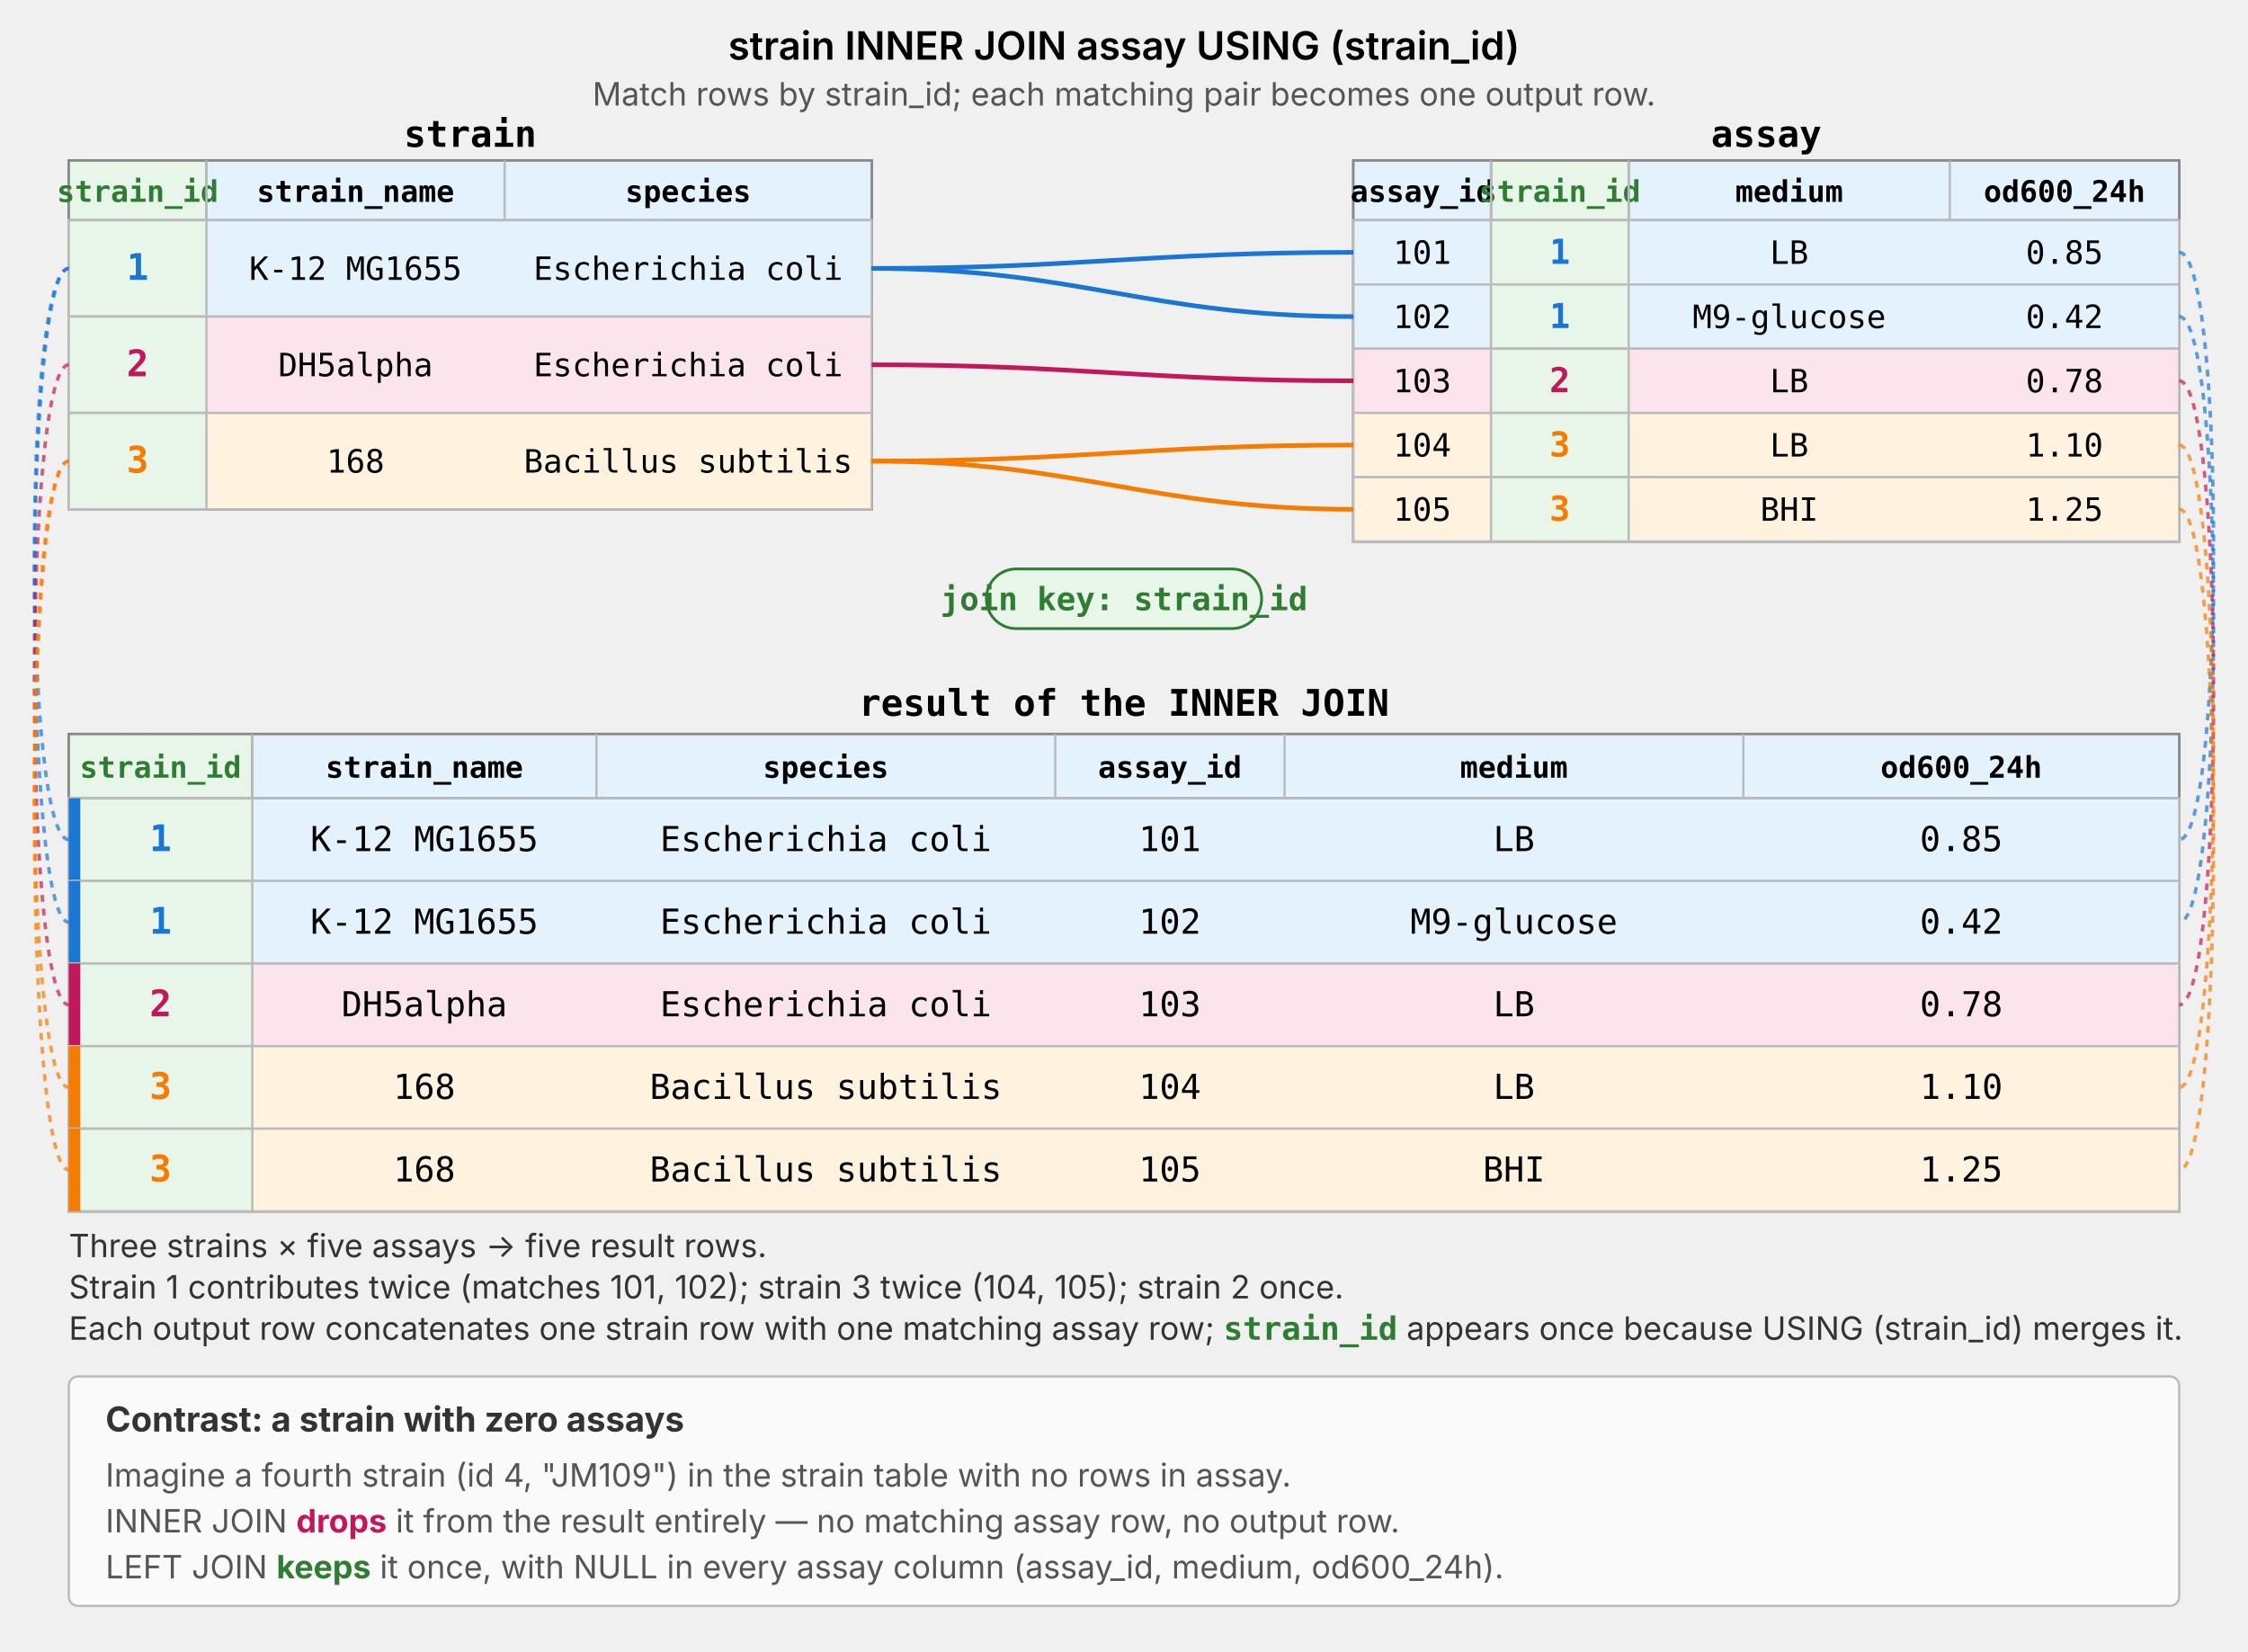
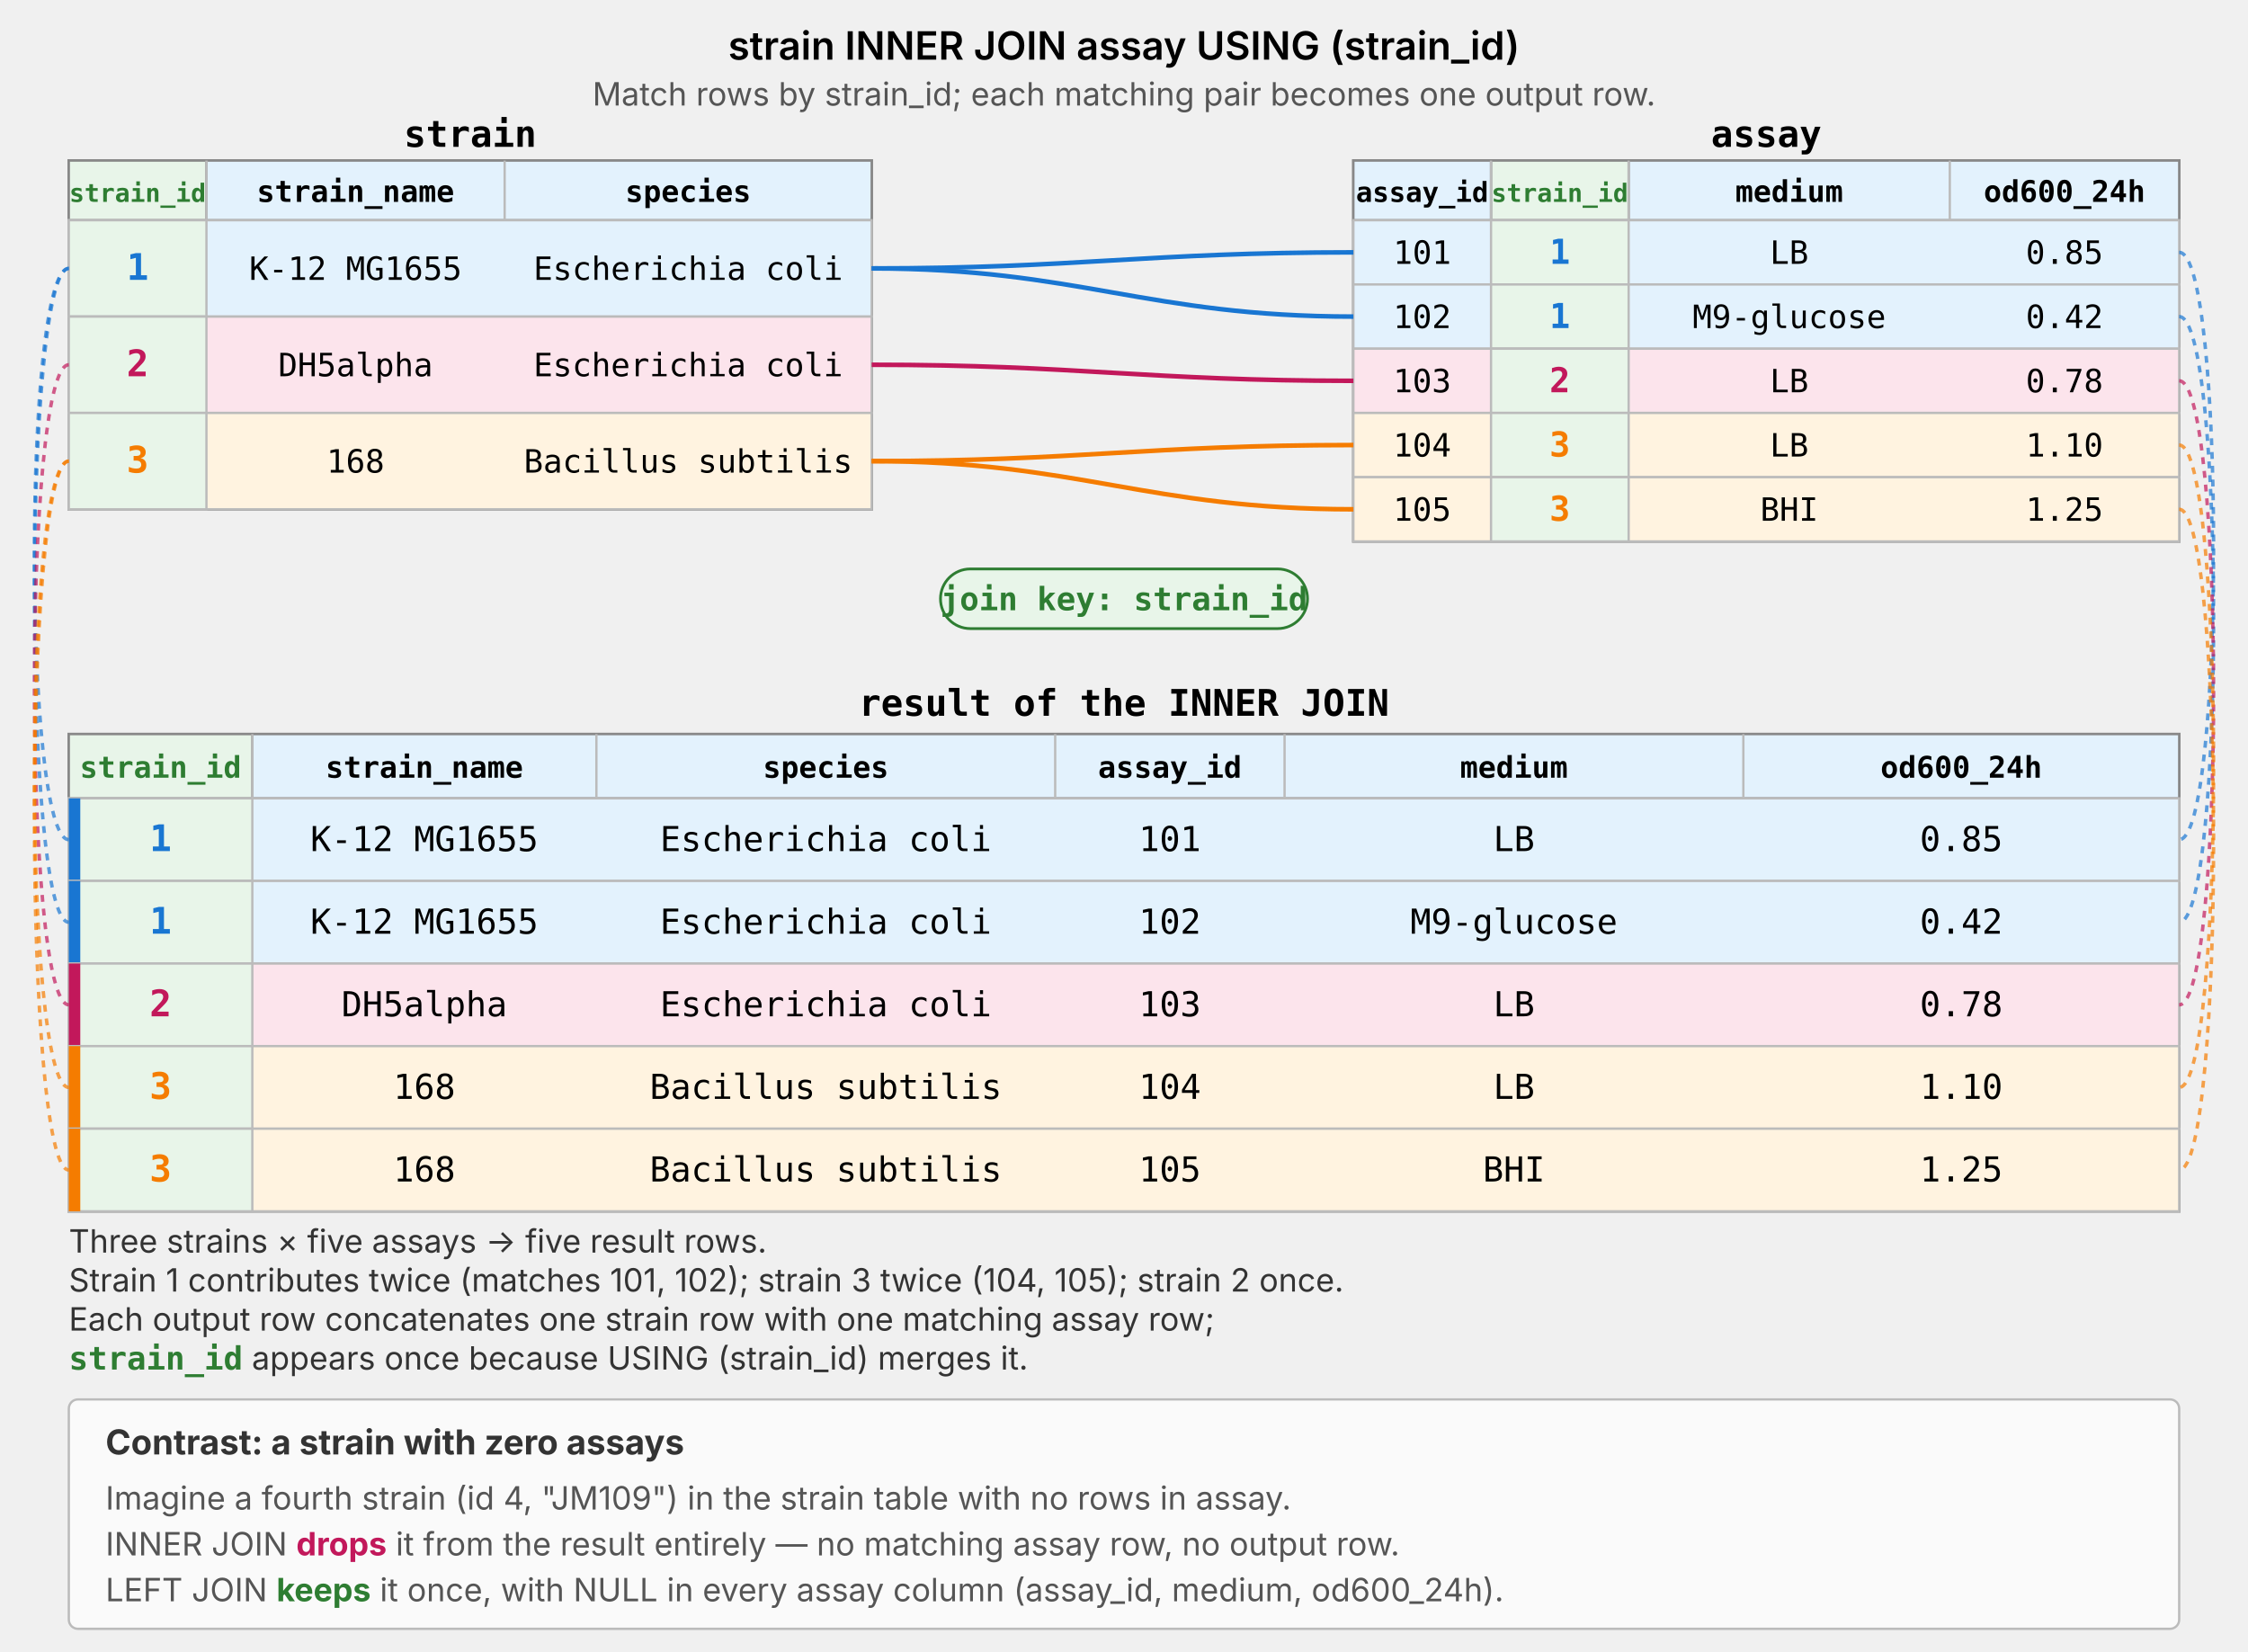
<svg xmlns="http://www.w3.org/2000/svg" viewBox="0 0 980 720" font-family="system-ui, -apple-system, sans-serif">
  <text x="490" y="26" text-anchor="middle" font-size="17" font-weight="600">
    strain INNER JOIN assay USING (strain_id)
  </text>
  <text x="490" y="46" text-anchor="middle" font-size="14" fill="#555">
    Match rows by strain_id; each matching pair becomes one output row.
  </text>
  <text x="205" y="64" text-anchor="middle" font-size="16" font-weight="700" font-family="ui-monospace, monospace">strain</text>
  <rect x="30" y="70" width="350" height="152" fill="white" stroke="#888" stroke-width="1.2" />
  <rect x="30" y="70" width="350" height="26" fill="#e3f2fd" stroke="#888" />
  <rect x="30" y="70" width="60" height="26" fill="#e8f5e9" stroke="#888" />
-   <text x="60" y="88" text-anchor="middle" font-size="13" font-weight="700" font-family="ui-monospace, monospace" fill="#2e7d32">strain_id</text>
+   <text x="60" y="88" text-anchor="middle" font-size="11" font-weight="700" font-family="ui-monospace, monospace" fill="#2e7d32">strain_id</text>
  <text x="155" y="88" text-anchor="middle" font-size="13" font-weight="700" font-family="ui-monospace, monospace">strain_name</text>
  <text x="300" y="88" text-anchor="middle" font-size="13" font-weight="700" font-family="ui-monospace, monospace">species</text>
  <line x1="90" y1="70" x2="90" y2="222" stroke="#bbb" />
  <line x1="220" y1="70" x2="220" y2="222" stroke="#bbb" />
  <rect x="30" y="96" width="350" height="42" fill="#e3f2fd" stroke="#bbb" />
  <rect x="30" y="96" width="60" height="42" fill="#e8f5e9" stroke="#bbb" />
  <text x="60" y="122" text-anchor="middle" font-size="16" font-weight="700" font-family="ui-monospace, monospace" fill="#1976d2">1</text>
  <text x="155" y="122" text-anchor="middle" font-size="14" font-family="ui-monospace, monospace">K-12 MG1655</text>
  <text x="300" y="122" text-anchor="middle" font-size="14" font-family="ui-monospace, monospace">Escherichia coli</text>
  <rect x="30" y="138" width="350" height="42" fill="#fce4ec" stroke="#bbb" />
  <rect x="30" y="138" width="60" height="42" fill="#e8f5e9" stroke="#bbb" />
  <text x="60" y="164" text-anchor="middle" font-size="16" font-weight="700" font-family="ui-monospace, monospace" fill="#c2185b">2</text>
  <text x="155" y="164" text-anchor="middle" font-size="14" font-family="ui-monospace, monospace">DH5alpha</text>
  <text x="300" y="164" text-anchor="middle" font-size="14" font-family="ui-monospace, monospace">Escherichia coli</text>
  <rect x="30" y="180" width="350" height="42" fill="#fff3e0" stroke="#bbb" />
  <rect x="30" y="180" width="60" height="42" fill="#e8f5e9" stroke="#bbb" />
  <text x="60" y="206" text-anchor="middle" font-size="16" font-weight="700" font-family="ui-monospace, monospace" fill="#f57c00">3</text>
  <text x="155" y="206" text-anchor="middle" font-size="14" font-family="ui-monospace, monospace">168</text>
  <text x="300" y="206" text-anchor="middle" font-size="14" font-family="ui-monospace, monospace">Bacillus subtilis</text>
  <text x="770" y="64" text-anchor="middle" font-size="16" font-weight="700" font-family="ui-monospace, monospace">assay</text>
  <rect x="590" y="70" width="360" height="166" fill="white" stroke="#888" stroke-width="1.2" />
  <rect x="590" y="70" width="360" height="26" fill="#e3f2fd" stroke="#888" />
  <rect x="650" y="70" width="60" height="26" fill="#e8f5e9" stroke="#888" />
-   <text x="620" y="88" text-anchor="middle" font-size="13" font-weight="700" font-family="ui-monospace, monospace">assay_id</text>
-   <text x="680" y="88" text-anchor="middle" font-size="13" font-weight="700" font-family="ui-monospace, monospace" fill="#2e7d32">strain_id</text>
+   <text x="620" y="88" text-anchor="middle" font-size="12" font-weight="700" font-family="ui-monospace, monospace">assay_id</text>
+   <text x="680" y="88" text-anchor="middle" font-size="11" font-weight="700" font-family="ui-monospace, monospace" fill="#2e7d32">strain_id</text>
  <text x="780" y="88" text-anchor="middle" font-size="13" font-weight="700" font-family="ui-monospace, monospace">medium</text>
  <text x="900" y="88" text-anchor="middle" font-size="13" font-weight="700" font-family="ui-monospace, monospace">od600_24h</text>
  <line x1="650" y1="70" x2="650" y2="236" stroke="#bbb" />
  <line x1="710" y1="70" x2="710" y2="236" stroke="#bbb" />
  <line x1="850" y1="70" x2="850" y2="236" stroke="#bbb" />
  <rect x="590" y="96" width="360" height="28" fill="#e3f2fd" stroke="#bbb" />
  <rect x="650" y="96" width="60" height="28" fill="#e8f5e9" stroke="#bbb" />
  <text x="620" y="115" text-anchor="middle" font-size="14" font-family="ui-monospace, monospace">101</text>
  <text x="680" y="115" text-anchor="middle" font-size="15" font-weight="700" font-family="ui-monospace, monospace" fill="#1976d2">1</text>
  <text x="780" y="115" text-anchor="middle" font-size="14" font-family="ui-monospace, monospace">LB</text>
  <text x="900" y="115" text-anchor="middle" font-size="14" font-family="ui-monospace, monospace">0.85</text>
  <rect x="590" y="124" width="360" height="28" fill="#e3f2fd" stroke="#bbb" />
  <rect x="650" y="124" width="60" height="28" fill="#e8f5e9" stroke="#bbb" />
  <text x="620" y="143" text-anchor="middle" font-size="14" font-family="ui-monospace, monospace">102</text>
  <text x="680" y="143" text-anchor="middle" font-size="15" font-weight="700" font-family="ui-monospace, monospace" fill="#1976d2">1</text>
  <text x="780" y="143" text-anchor="middle" font-size="14" font-family="ui-monospace, monospace">M9-glucose</text>
  <text x="900" y="143" text-anchor="middle" font-size="14" font-family="ui-monospace, monospace">0.42</text>
  <rect x="590" y="152" width="360" height="28" fill="#fce4ec" stroke="#bbb" />
  <rect x="650" y="152" width="60" height="28" fill="#e8f5e9" stroke="#bbb" />
  <text x="620" y="171" text-anchor="middle" font-size="14" font-family="ui-monospace, monospace">103</text>
  <text x="680" y="171" text-anchor="middle" font-size="15" font-weight="700" font-family="ui-monospace, monospace" fill="#c2185b">2</text>
  <text x="780" y="171" text-anchor="middle" font-size="14" font-family="ui-monospace, monospace">LB</text>
  <text x="900" y="171" text-anchor="middle" font-size="14" font-family="ui-monospace, monospace">0.78</text>
  <rect x="590" y="180" width="360" height="28" fill="#fff3e0" stroke="#bbb" />
  <rect x="650" y="180" width="60" height="28" fill="#e8f5e9" stroke="#bbb" />
  <text x="620" y="199" text-anchor="middle" font-size="14" font-family="ui-monospace, monospace">104</text>
  <text x="680" y="199" text-anchor="middle" font-size="15" font-weight="700" font-family="ui-monospace, monospace" fill="#f57c00">3</text>
  <text x="780" y="199" text-anchor="middle" font-size="14" font-family="ui-monospace, monospace">LB</text>
  <text x="900" y="199" text-anchor="middle" font-size="14" font-family="ui-monospace, monospace">1.10</text>
  <rect x="590" y="208" width="360" height="28" fill="#fff3e0" stroke="#bbb" />
  <rect x="650" y="208" width="60" height="28" fill="#e8f5e9" stroke="#bbb" />
  <text x="620" y="227" text-anchor="middle" font-size="14" font-family="ui-monospace, monospace">105</text>
  <text x="680" y="227" text-anchor="middle" font-size="15" font-weight="700" font-family="ui-monospace, monospace" fill="#f57c00">3</text>
  <text x="780" y="227" text-anchor="middle" font-size="14" font-family="ui-monospace, monospace">BHI</text>
  <text x="900" y="227" text-anchor="middle" font-size="14" font-family="ui-monospace, monospace">1.25</text>
  <path d="M 380 117 C 470 117, 500 110, 590 110" fill="none" stroke="#1976d2" stroke-width="2" />
  <path d="M 380 117 C 470 117, 500 138, 590 138" fill="none" stroke="#1976d2" stroke-width="2" />
  <path d="M 380 159 C 470 159, 500 166, 590 166" fill="none" stroke="#c2185b" stroke-width="2" />
  <path d="M 380 201 C 470 201, 500 194, 590 194" fill="none" stroke="#f57c00" stroke-width="2" />
  <path d="M 380 201 C 470 201, 500 222, 590 222" fill="none" stroke="#f57c00" stroke-width="2" />
-   <rect x="430" y="248" width="120" height="26" rx="13" ry="13" fill="#e8f5e9" stroke="#2e7d32" stroke-width="1.2" />
+   <rect x="410" y="248" width="160" height="26" rx="13" ry="13" fill="#e8f5e9" stroke="#2e7d32" stroke-width="1.2" />
  <text x="490" y="266" text-anchor="middle" font-size="14" font-weight="700" font-family="ui-monospace, monospace" fill="#2e7d32">
    join key: strain_id
  </text>
  <text x="490" y="312" text-anchor="middle" font-size="16" font-weight="700" font-family="ui-monospace, monospace">result of the INNER JOIN</text>
  <rect x="30" y="320" width="920" height="208" fill="white" stroke="#888" stroke-width="1.2" />
  <rect x="30" y="320" width="920" height="28" fill="#e3f2fd" stroke="#888" />
  <rect x="30" y="320" width="80" height="28" fill="#e8f5e9" stroke="#888" />
  <text x="70" y="339" text-anchor="middle" font-size="13" font-weight="700" font-family="ui-monospace, monospace" fill="#2e7d32">strain_id</text>
  <text x="185" y="339" text-anchor="middle" font-size="13" font-weight="700" font-family="ui-monospace, monospace">strain_name</text>
  <text x="360" y="339" text-anchor="middle" font-size="13" font-weight="700" font-family="ui-monospace, monospace">species</text>
  <text x="510" y="339" text-anchor="middle" font-size="13" font-weight="700" font-family="ui-monospace, monospace">assay_id</text>
  <text x="660" y="339" text-anchor="middle" font-size="13" font-weight="700" font-family="ui-monospace, monospace">medium</text>
  <text x="855" y="339" text-anchor="middle" font-size="13" font-weight="700" font-family="ui-monospace, monospace">od600_24h</text>
  <line x1="110" y1="320" x2="110" y2="528" stroke="#bbb" />
  <line x1="260" y1="320" x2="260" y2="528" stroke="#bbb" />
  <line x1="460" y1="320" x2="460" y2="528" stroke="#bbb" />
  <line x1="560" y1="320" x2="560" y2="528" stroke="#bbb" />
  <line x1="760" y1="320" x2="760" y2="528" stroke="#bbb" />
  <rect x="30" y="348" width="920" height="36" fill="#e3f2fd" stroke="#bbb" />
  <rect x="30" y="348" width="80" height="36" fill="#e8f5e9" stroke="#bbb" />
  <text x="70" y="371" text-anchor="middle" font-size="16" font-weight="700" font-family="ui-monospace, monospace" fill="#1976d2">1</text>
  <text x="185" y="371" text-anchor="middle" font-size="15" font-family="ui-monospace, monospace">K-12 MG1655</text>
  <text x="360" y="371" text-anchor="middle" font-size="15" font-family="ui-monospace, monospace">Escherichia coli</text>
  <text x="510" y="371" text-anchor="middle" font-size="15" font-family="ui-monospace, monospace">101</text>
  <text x="660" y="371" text-anchor="middle" font-size="15" font-family="ui-monospace, monospace">LB</text>
  <text x="855" y="371" text-anchor="middle" font-size="15" font-family="ui-monospace, monospace">0.85</text>
  <rect x="30" y="348" width="5" height="36" fill="#1976d2" />
  <rect x="30" y="384" width="920" height="36" fill="#e3f2fd" stroke="#bbb" />
  <rect x="30" y="384" width="80" height="36" fill="#e8f5e9" stroke="#bbb" />
  <text x="70" y="407" text-anchor="middle" font-size="16" font-weight="700" font-family="ui-monospace, monospace" fill="#1976d2">1</text>
  <text x="185" y="407" text-anchor="middle" font-size="15" font-family="ui-monospace, monospace">K-12 MG1655</text>
  <text x="360" y="407" text-anchor="middle" font-size="15" font-family="ui-monospace, monospace">Escherichia coli</text>
  <text x="510" y="407" text-anchor="middle" font-size="15" font-family="ui-monospace, monospace">102</text>
  <text x="660" y="407" text-anchor="middle" font-size="15" font-family="ui-monospace, monospace">M9-glucose</text>
  <text x="855" y="407" text-anchor="middle" font-size="15" font-family="ui-monospace, monospace">0.42</text>
  <rect x="30" y="384" width="5" height="36" fill="#1976d2" />
  <rect x="30" y="420" width="920" height="36" fill="#fce4ec" stroke="#bbb" />
  <rect x="30" y="420" width="80" height="36" fill="#e8f5e9" stroke="#bbb" />
  <text x="70" y="443" text-anchor="middle" font-size="16" font-weight="700" font-family="ui-monospace, monospace" fill="#c2185b">2</text>
  <text x="185" y="443" text-anchor="middle" font-size="15" font-family="ui-monospace, monospace">DH5alpha</text>
  <text x="360" y="443" text-anchor="middle" font-size="15" font-family="ui-monospace, monospace">Escherichia coli</text>
  <text x="510" y="443" text-anchor="middle" font-size="15" font-family="ui-monospace, monospace">103</text>
  <text x="660" y="443" text-anchor="middle" font-size="15" font-family="ui-monospace, monospace">LB</text>
  <text x="855" y="443" text-anchor="middle" font-size="15" font-family="ui-monospace, monospace">0.78</text>
  <rect x="30" y="420" width="5" height="36" fill="#c2185b" />
  <rect x="30" y="456" width="920" height="36" fill="#fff3e0" stroke="#bbb" />
  <rect x="30" y="456" width="80" height="36" fill="#e8f5e9" stroke="#bbb" />
  <text x="70" y="479" text-anchor="middle" font-size="16" font-weight="700" font-family="ui-monospace, monospace" fill="#f57c00">3</text>
  <text x="185" y="479" text-anchor="middle" font-size="15" font-family="ui-monospace, monospace">168</text>
  <text x="360" y="479" text-anchor="middle" font-size="15" font-family="ui-monospace, monospace">Bacillus subtilis</text>
  <text x="510" y="479" text-anchor="middle" font-size="15" font-family="ui-monospace, monospace">104</text>
  <text x="660" y="479" text-anchor="middle" font-size="15" font-family="ui-monospace, monospace">LB</text>
  <text x="855" y="479" text-anchor="middle" font-size="15" font-family="ui-monospace, monospace">1.10</text>
  <rect x="30" y="456" width="5" height="36" fill="#f57c00" />
  <rect x="30" y="492" width="920" height="36" fill="#fff3e0" stroke="#bbb" />
  <rect x="30" y="492" width="80" height="36" fill="#e8f5e9" stroke="#bbb" />
  <text x="70" y="515" text-anchor="middle" font-size="16" font-weight="700" font-family="ui-monospace, monospace" fill="#f57c00">3</text>
  <text x="185" y="515" text-anchor="middle" font-size="15" font-family="ui-monospace, monospace">168</text>
  <text x="360" y="515" text-anchor="middle" font-size="15" font-family="ui-monospace, monospace">Bacillus subtilis</text>
  <text x="510" y="515" text-anchor="middle" font-size="15" font-family="ui-monospace, monospace">105</text>
  <text x="660" y="515" text-anchor="middle" font-size="15" font-family="ui-monospace, monospace">BHI</text>
  <text x="855" y="515" text-anchor="middle" font-size="15" font-family="ui-monospace, monospace">1.25</text>
  <rect x="30" y="492" width="5" height="36" fill="#f57c00" />
  <path d="M 30 117 C 10 117, 10 366, 30 366" fill="none" stroke="#1976d2" stroke-width="1.5" stroke-dasharray="3 3" opacity="0.7" />
  <path d="M 30 117 C 10 117, 10 402, 30 402" fill="none" stroke="#1976d2" stroke-width="1.5" stroke-dasharray="3 3" opacity="0.7" />
  <path d="M 30 159 C 10 159, 10 438, 30 438" fill="none" stroke="#c2185b" stroke-width="1.5" stroke-dasharray="3 3" opacity="0.7" />
  <path d="M 30 201 C 10 201, 10 474, 30 474" fill="none" stroke="#f57c00" stroke-width="1.5" stroke-dasharray="3 3" opacity="0.7" />
  <path d="M 30 201 C 10 201, 10 510, 30 510" fill="none" stroke="#f57c00" stroke-width="1.5" stroke-dasharray="3 3" opacity="0.7" />
  <path d="M 950 110 C 970 110, 970 366, 950 366" fill="none" stroke="#1976d2" stroke-width="1.5" stroke-dasharray="3 3" opacity="0.7" />
  <path d="M 950 138 C 970 138, 970 402, 950 402" fill="none" stroke="#1976d2" stroke-width="1.5" stroke-dasharray="3 3" opacity="0.7" />
  <path d="M 950 166 C 970 166, 970 438, 950 438" fill="none" stroke="#c2185b" stroke-width="1.5" stroke-dasharray="3 3" opacity="0.7" />
  <path d="M 950 194 C 970 194, 970 474, 950 474" fill="none" stroke="#f57c00" stroke-width="1.5" stroke-dasharray="3 3" opacity="0.7" />
  <path d="M 950 222 C 970 222, 970 510, 950 510" fill="none" stroke="#f57c00" stroke-width="1.5" stroke-dasharray="3 3" opacity="0.7" />
-   <text x="30" y="548" font-size="14" fill="#333">Three strains × five assays → five result rows.</text>
-   <text x="30" y="566" font-size="14" fill="#333">Strain 1 contributes twice (matches 101, 102); strain 3 twice (104, 105); strain 2 once.</text>
-   <text x="30" y="584" font-size="14" fill="#333">Each output row concatenates one strain row with one matching assay row;
-     <tspan font-family="ui-monospace, monospace" fill="#2e7d32" font-weight="700">strain_id</tspan>
-     appears once because USING (strain_id) merges it.
-   </text>
-   <rect x="30" y="600" width="920" height="100" fill="#fafafa" stroke="#bbb" rx="4" ry="4" />
-   <text x="46" y="624" font-size="15" font-weight="700" fill="#333">
+   <text x="30" y="546" font-size="14" fill="#333">Three strains × five assays → five result rows.</text>
+   <text x="30" y="563" font-size="14" fill="#333">Strain 1 contributes twice (matches 101, 102); strain 3 twice (104, 105); strain 2 once.</text>
+   <text x="30" y="580" font-size="14" fill="#333">Each output row concatenates one strain row with one matching assay row;</text>
+   <text x="30" y="597" font-size="14" fill="#333">
+     <tspan font-family="ui-monospace, monospace" fill="#2e7d32" font-weight="700">strain_id</tspan> appears once because USING (strain_id) merges it.</text>
+   <rect x="30" y="610" width="920" height="100" fill="#fafafa" stroke="#bbb" rx="4" ry="4" />
+   <text x="46" y="634" font-size="15" font-weight="700" fill="#333">
    Contrast: a strain with zero assays
  </text>
-   <text x="46" y="648" font-size="14" fill="#555">
+   <text x="46" y="658" font-size="14" fill="#555">
    Imagine a fourth strain (id 4, "JM109") in the strain table with no rows in assay.
  </text>
-   <text x="46" y="668" font-size="14" fill="#555">
+   <text x="46" y="678" font-size="14" fill="#555">
    INNER JOIN
    <tspan fill="#c2185b" font-weight="700">drops</tspan>
    it from the result entirely — no matching assay row, no output row.
  </text>
-   <text x="46" y="688" font-size="14" fill="#555">
+   <text x="46" y="698" font-size="14" fill="#555">
    LEFT JOIN
    <tspan fill="#2e7d32" font-weight="700">keeps</tspan>
    it once, with NULL in every assay column (assay_id, medium, od600_24h).
  </text>
</svg>
